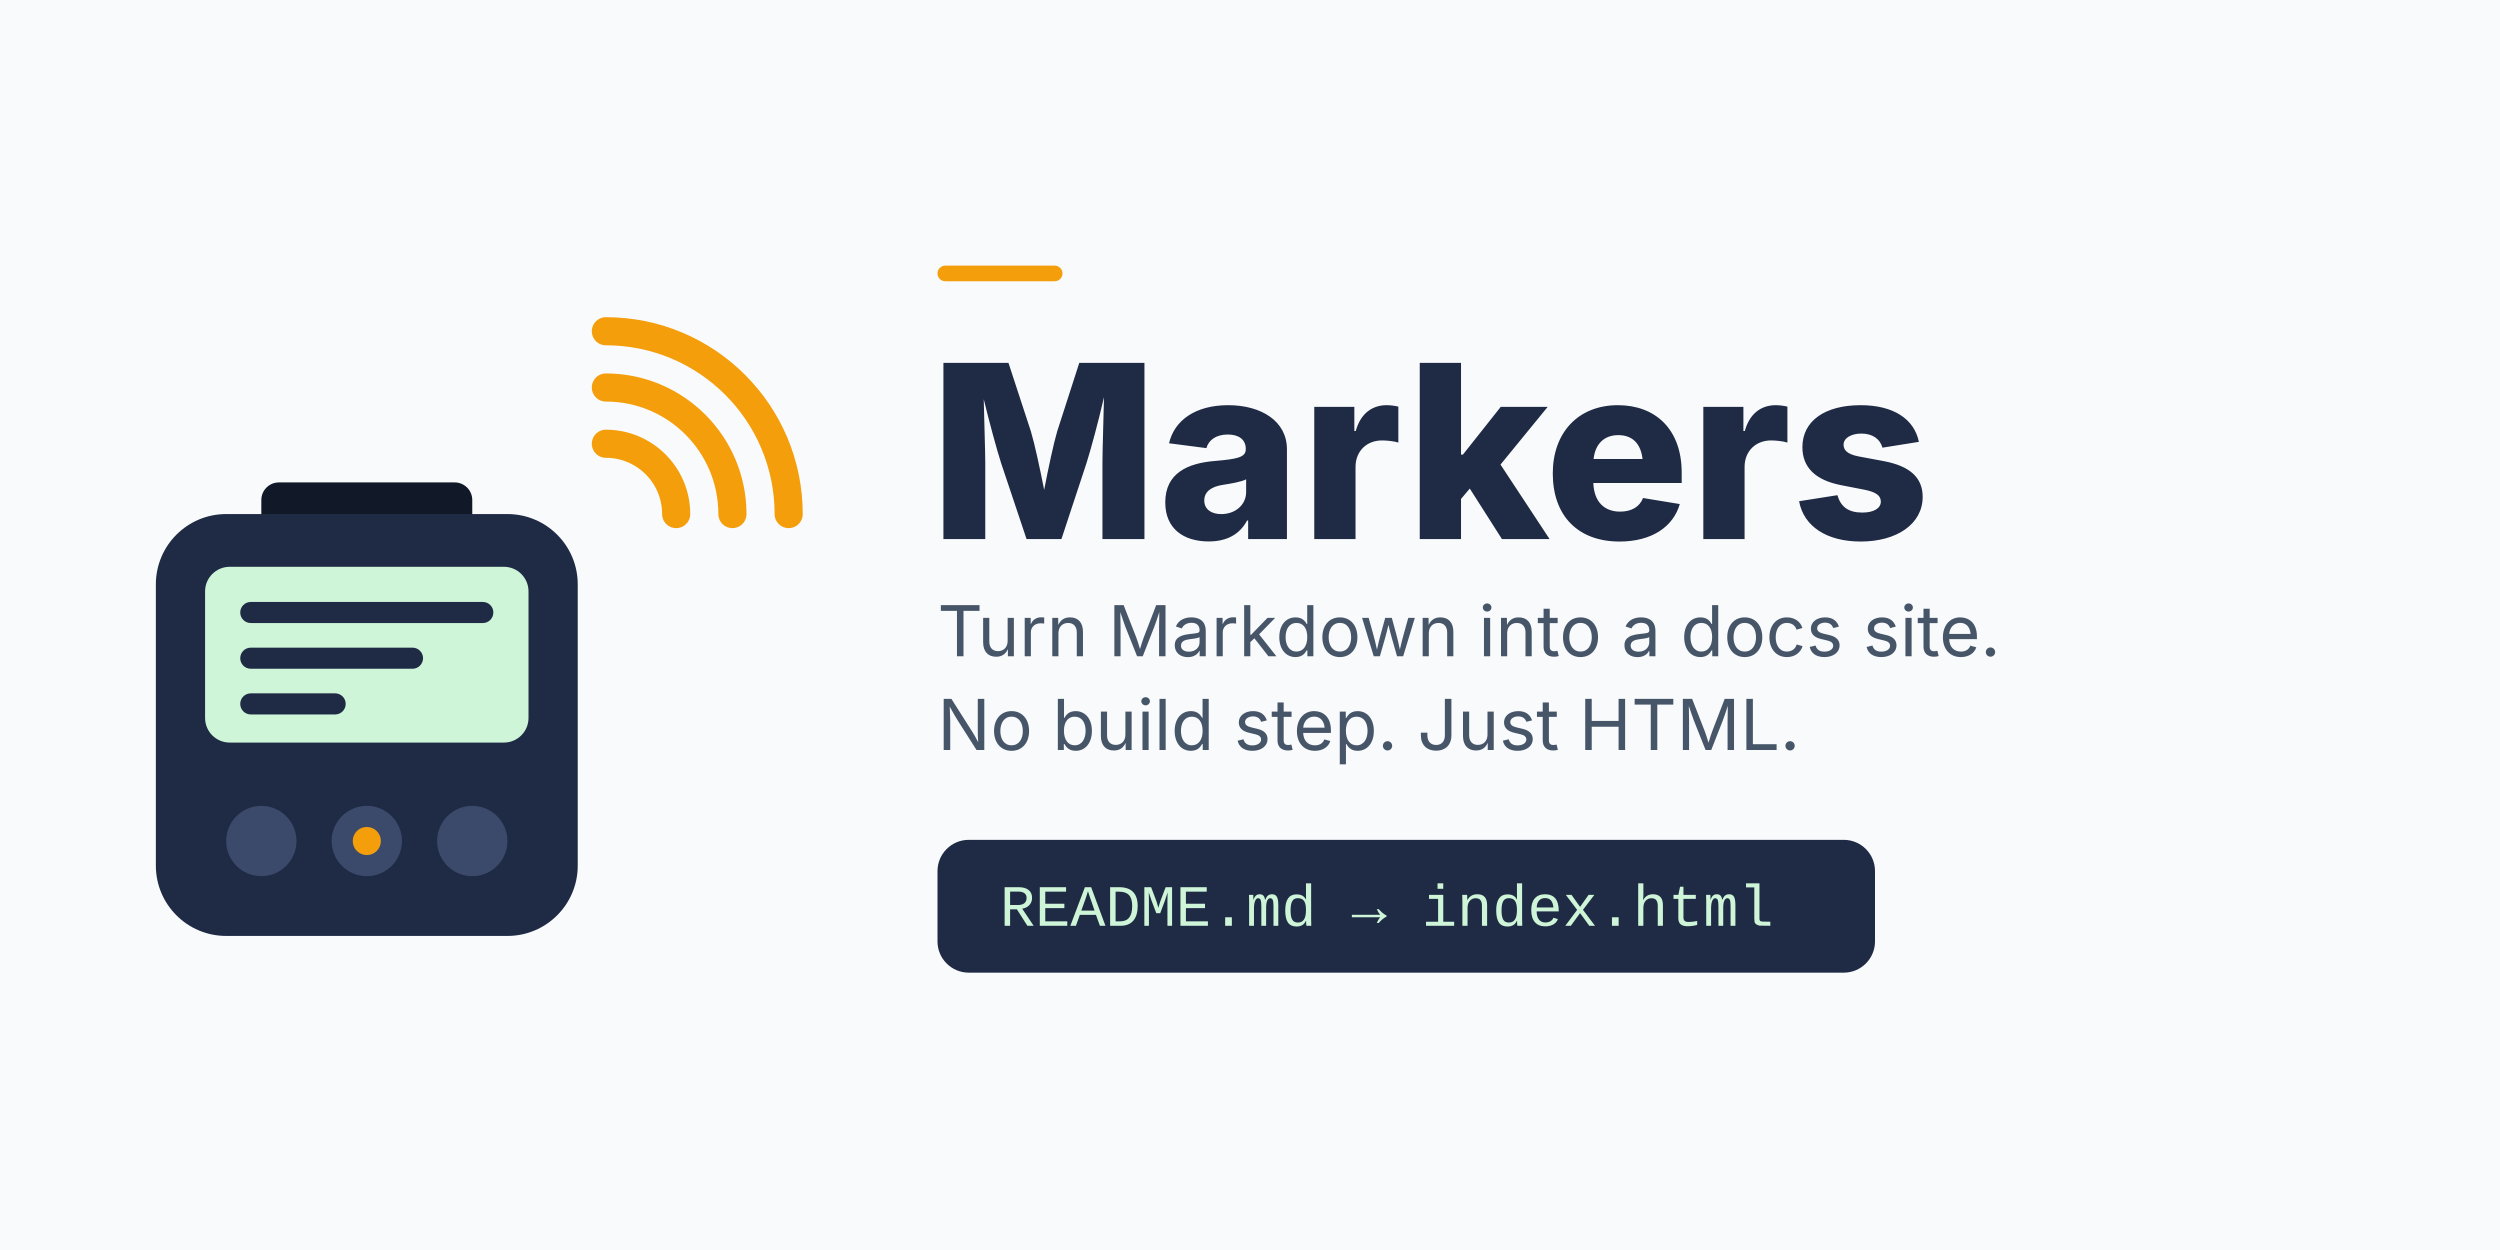
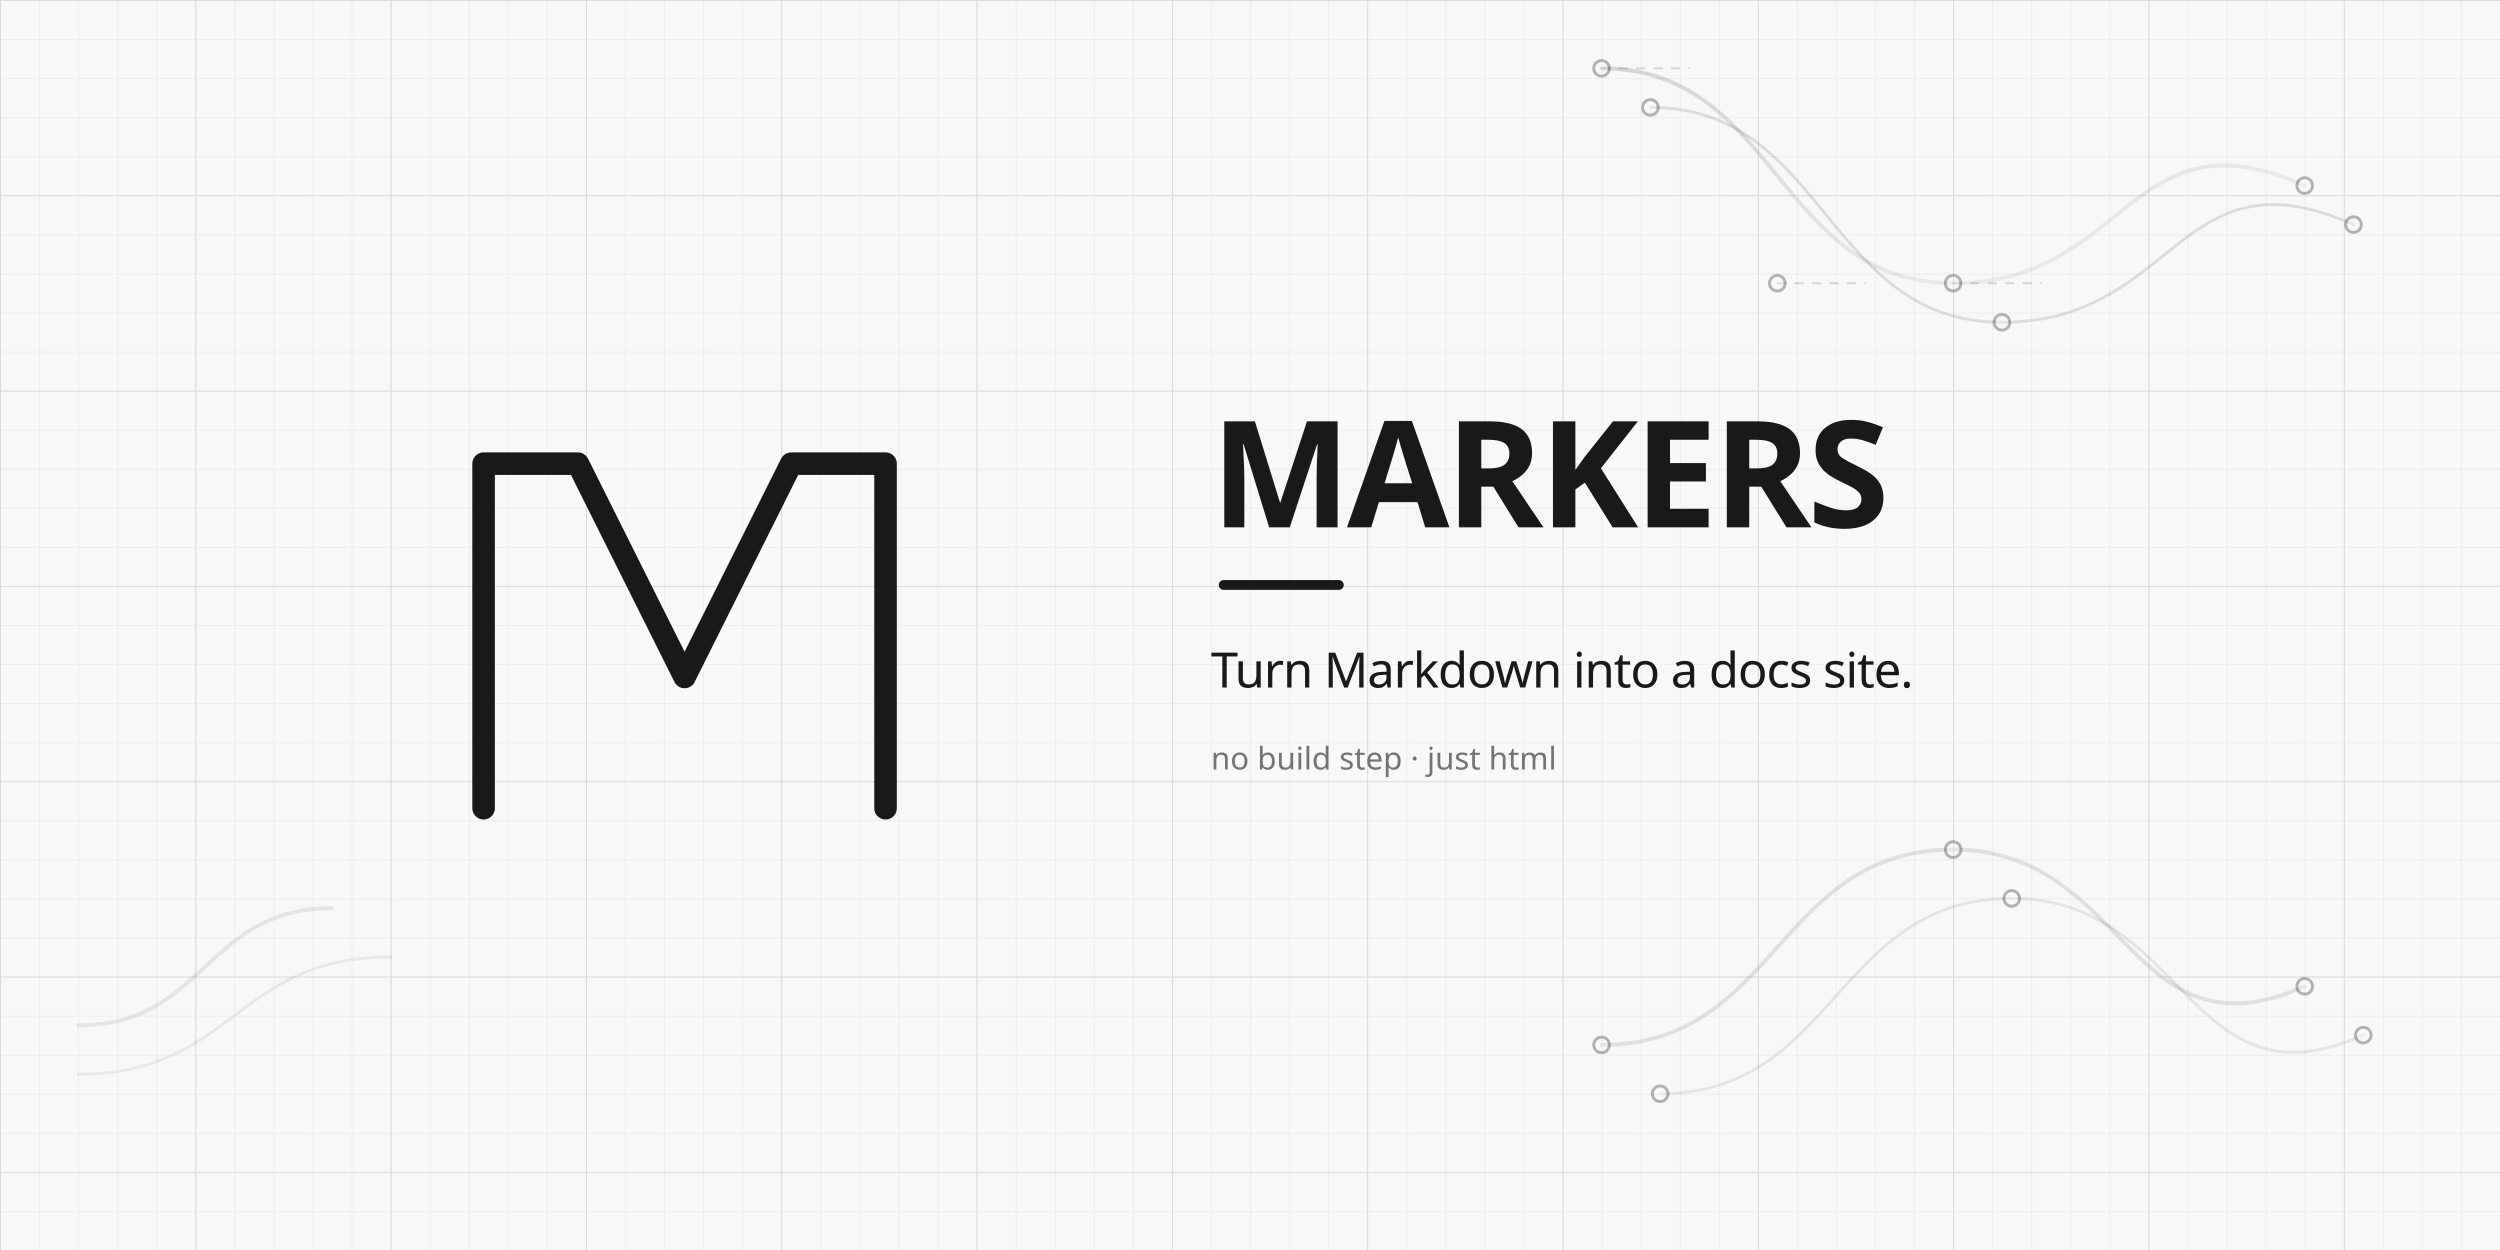
- <svg xmlns="http://www.w3.org/2000/svg" viewBox="0 0 1280 640" width="1280" height="640" role="img" aria-label="Markers: turn Markdown into a docs site">
-   <rect width="1280" height="640" fill="#F8FAFC" />
-   <g transform="translate(15 94) scale(0.9)">
-     <g transform="translate(-24 38)">
-       <g fill="none" stroke="#F59E0B" stroke-width="16" stroke-linecap="round">
-         <path d="M352 110 A40 40 0 0 1 392 150" />
-         <path d="M352 78 A72 72 0 0 1 424 150" />
-         <path d="M352 46 A104 104 0 0 1 456 150" />
-       </g>
-       <rect x="156" y="132" width="120" height="30" rx="10" fill="#111827" />
-       <rect x="96" y="150" width="240" height="240" rx="40" fill="#1F2A44" />
-       <rect x="124" y="180" width="184" height="100" rx="14" fill="#CFF5D8" />
-       <g fill="#1F2A44">
-         <rect x="144" y="200" width="144" height="12" rx="6" />
-         <rect x="144" y="226" width="104" height="12" rx="6" />
-         <rect x="144" y="252" width="60" height="12" rx="6" />
-       </g>
-       <g fill="#3B4A6B">
-         <circle cx="156" cy="336" r="20" />
-         <circle cx="216" cy="336" r="20" />
-         <circle cx="276" cy="336" r="20" />
-       </g>
-       <circle cx="216" cy="336" r="8" fill="#F59E0B" />
+ <svg xmlns="http://www.w3.org/2000/svg" width="1280" height="640" viewBox="0 0 1280 640" role="img" aria-labelledby="title desc">
+   <defs>
+     <pattern id="small-grid" width="20" height="20" patternUnits="userSpaceOnUse">
+       <path d="M20 0H0V20" fill="none" stroke="#191919" stroke-opacity="0.055" stroke-width="0.8" />
+     </pattern>
+     <pattern id="large-grid" width="100" height="100" patternUnits="userSpaceOnUse">
+       <rect width="100" height="100" fill="url(#small-grid)" />
+       <path d="M100 0H0V100" fill="none" stroke="#191919" stroke-opacity="0.09" stroke-width="1" />
+     </pattern>
+     <linearGradient id="curve-fade" x1="0" y1="0" x2="1" y2="1">
+       <stop offset="0%" stop-color="#191919" stop-opacity="0.16" />
+       <stop offset="100%" stop-color="#191919" stop-opacity="0.04" />
+     </linearGradient>
+   </defs>
+   <rect width="1280" height="640" fill="#f8f8f7" />
+   <rect width="1280" height="640" fill="url(#large-grid)" />
+   <g fill="none" stroke-linecap="round" stroke-linejoin="round">
+     <path d="M820 35 C910 35 910 145 1000 145 S1090 55 1180 95" stroke="url(#curve-fade)" stroke-width="2" />
+     <path d="M845 55 C935 55 935 165 1025 165 S1115 75 1205 115" stroke="#191919" stroke-opacity="0.13" stroke-width="1.5" />
+     <g stroke="#191919" stroke-opacity="0.16" stroke-width="1" stroke-dasharray="4 5">
+       <path d="M820 35L865 35" />
+       <path d="M910 145L955 145" />
+       <path d="M1000 145L1045 145" />
    </g>
+     <path d="M820 535 C910 535 910 435 1000 435 S1090 545 1180 505" stroke="#191919" stroke-opacity="0.11" stroke-width="2" />
+     <path d="M850 560 C940 560 940 460 1030 460 S1120 570 1210 530" stroke="#191919" stroke-opacity="0.09" stroke-width="1.5" />
+     <path d="M40 525 C105 525 105 465 170 465" stroke="#191919" stroke-opacity="0.09" stroke-width="2" />
+     <path d="M40 550 C120 550 120 490 200 490" stroke="#191919" stroke-opacity="0.07" stroke-width="1.5" />
  </g>
-   <rect x="480" y="136" width="64" height="8" rx="4" fill="#F59E0B" />
-   <text x="476" y="276" font-family="Inter, 'Segoe UI', Helvetica, Arial, sans-serif" font-size="124" font-weight="800" fill="#1F2A44">Markers</text>
-   <text x="480" y="336" font-family="Inter, 'Segoe UI', Helvetica, Arial, sans-serif" font-size="36" fill="#475569">Turn Markdown into a docs site.</text>
-   <text x="480" y="384" font-family="Inter, 'Segoe UI', Helvetica, Arial, sans-serif" font-size="36" fill="#475569">No build step. Just HTML.</text>
-   <rect x="480" y="430" width="480" height="68" rx="16" fill="#1F2A44" />
-   <text x="512" y="474" font-family="'SF Mono', Menlo, Consolas, 'Courier New', monospace" font-size="30" fill="#CFF5D8">README.md  →  index.html</text>
+   <g fill="#f8f8f7" stroke="#191919" stroke-width="1.5" opacity="0.32">
+     <circle cx="820" cy="35" r="4" />
+     <circle cx="910" cy="145" r="4" />
+     <circle cx="1000" cy="145" r="4" />
+     <circle cx="1180" cy="95" r="4" />
+     <circle cx="845" cy="55" r="4" />
+     <circle cx="1025" cy="165" r="4" />
+     <circle cx="1205" cy="115" r="4" />
+     <circle cx="820" cy="535" r="4" />
+     <circle cx="1000" cy="435" r="4" />
+     <circle cx="1180" cy="505" r="4" />
+     <circle cx="850" cy="560" r="4" />
+     <circle cx="1030" cy="460" r="4" />
+     <circle cx="1210" cy="530" r="4" />
+   </g>
+   <g transform="translate(130 103) scale(1.05)" fill="none" stroke="#191919" stroke-width="11" stroke-linecap="round" stroke-linejoin="round">
+     <path d="M112 296 V128 H158 L210 232 L262 128 H308 V296" />
+   </g>
+   <g fill="#191919">
+     <text x="620" y="270" font-family="Comfortaa, 'Trebuchet MS', sans-serif" font-size="76" font-weight="700" letter-spacing="-2">MARKERS</text>
+     <rect x="624" y="297" width="64" height="5" rx="2.5" />
+     <text x="620" y="352" font-family="Comfortaa, 'Trebuchet MS', sans-serif" font-size="25" font-weight="500" letter-spacing="-0.5">Turn Markdown into a docs site.</text>
+     <text x="620" y="394" font-family="Comfortaa, 'Trebuchet MS', sans-serif" font-size="16" font-weight="400" fill="#737373">no build step · just html</text>
+   </g>
</svg>
